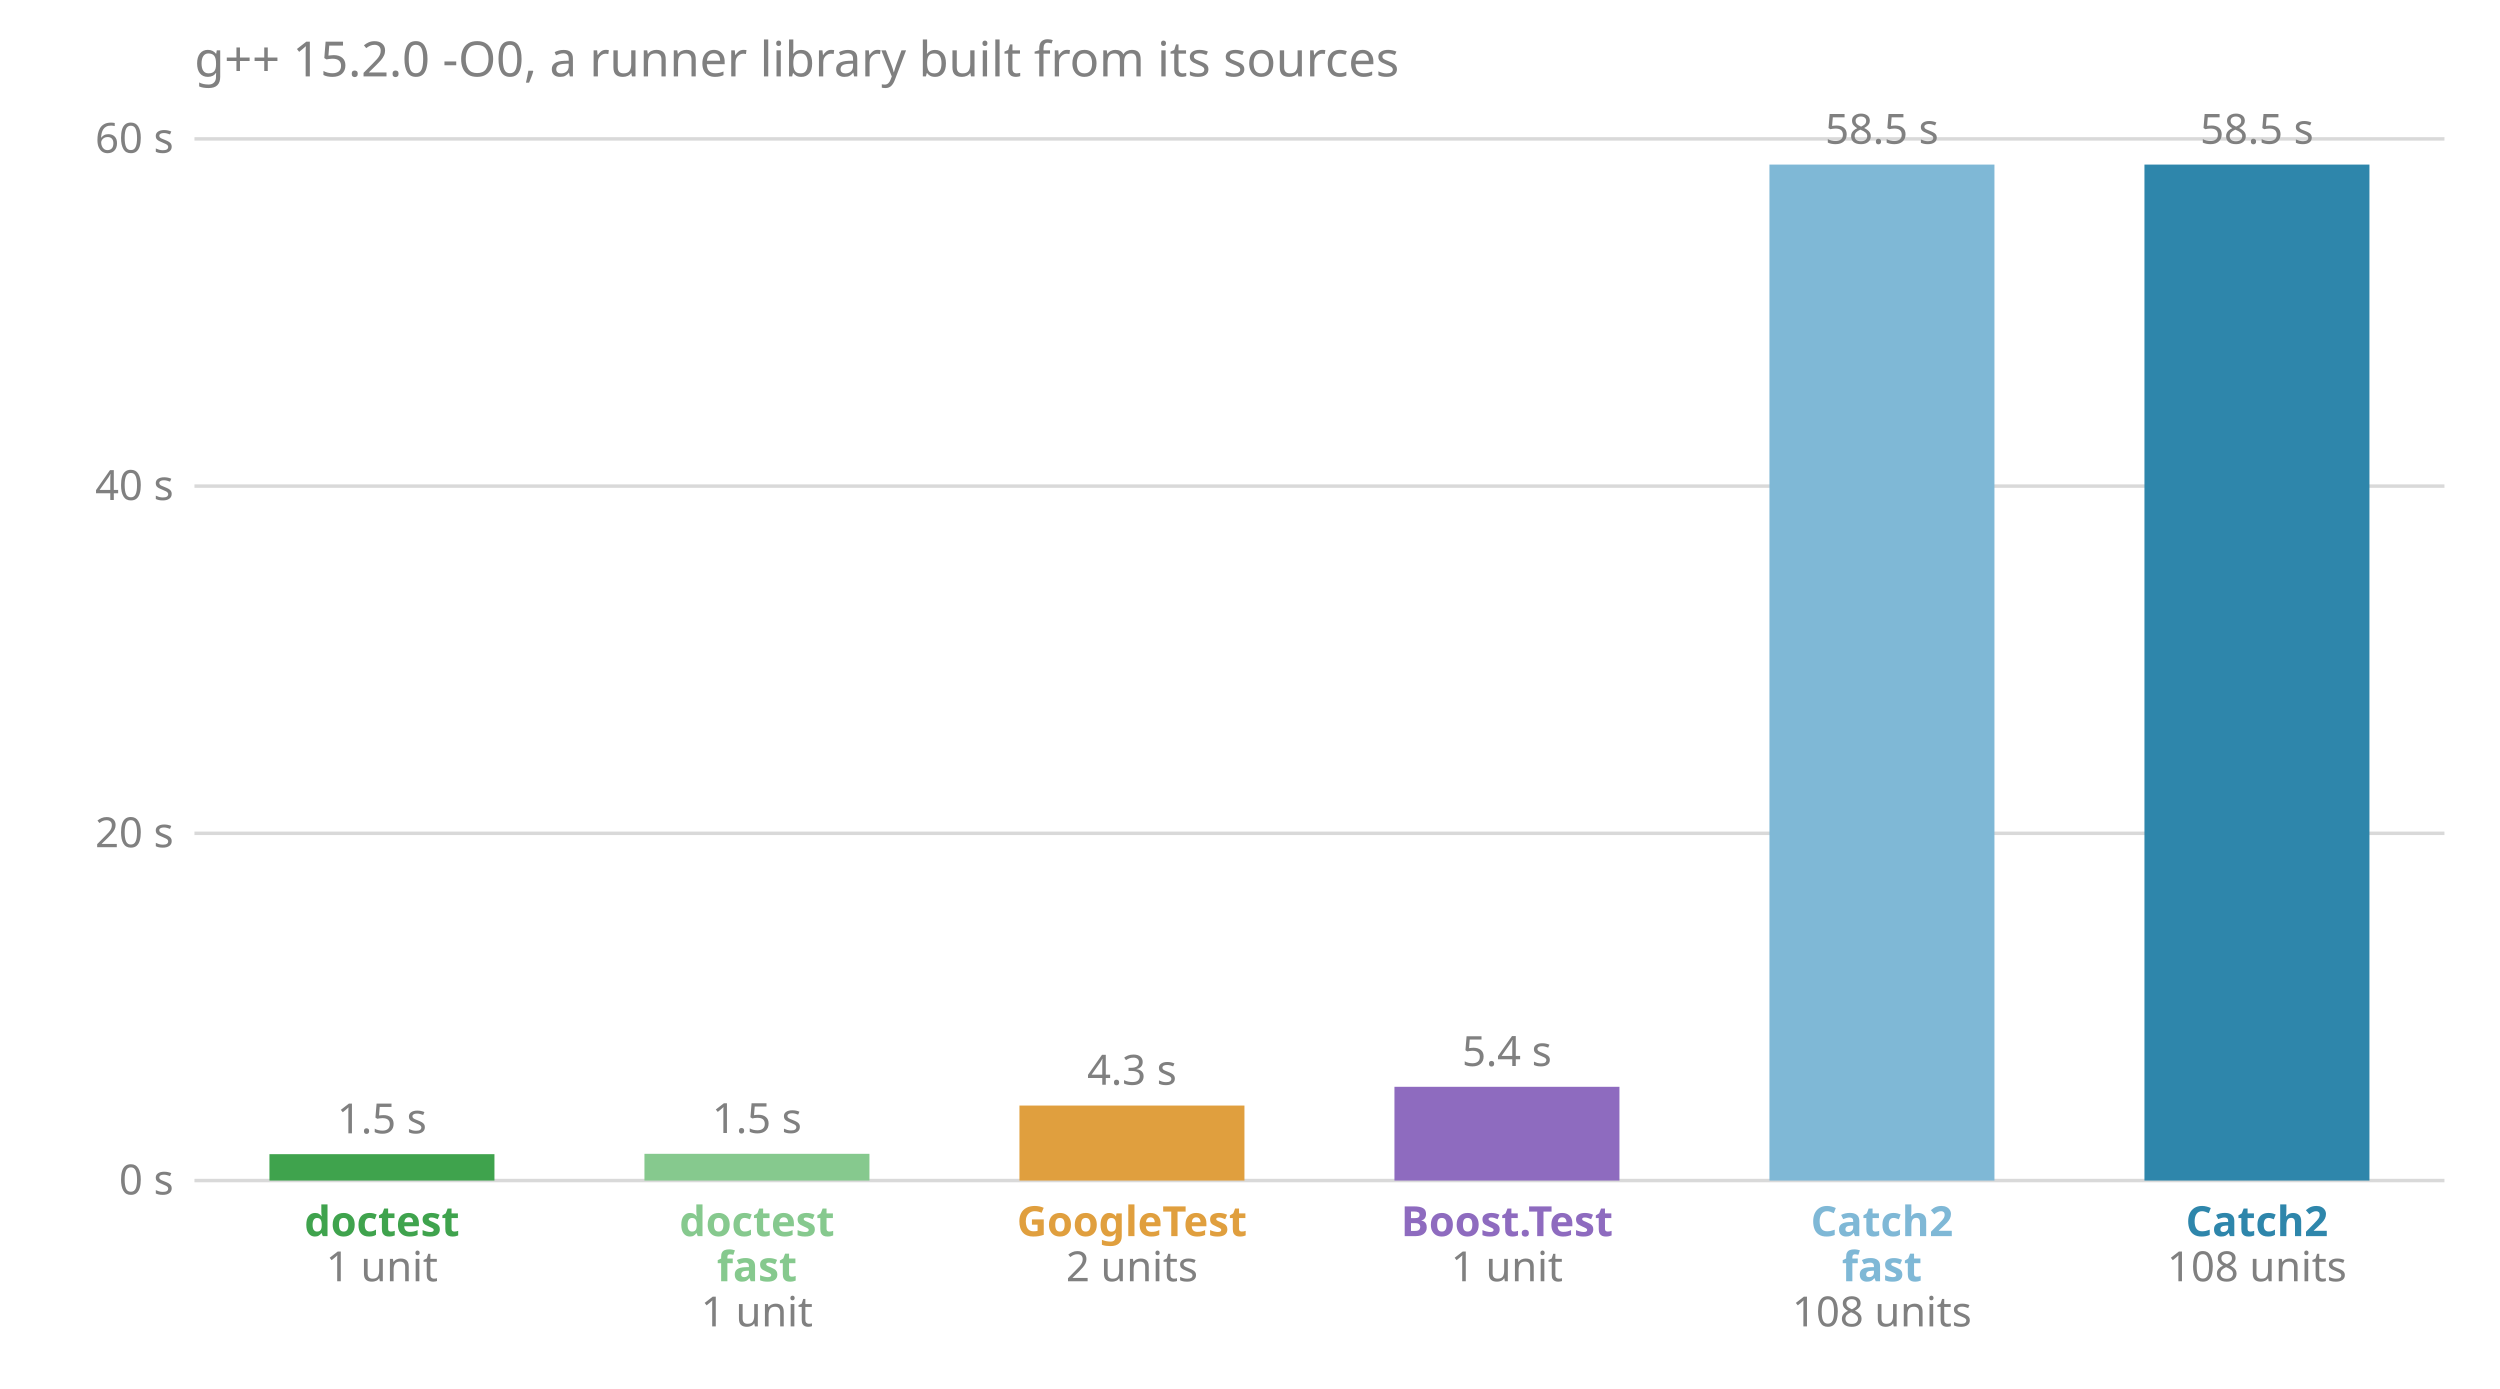
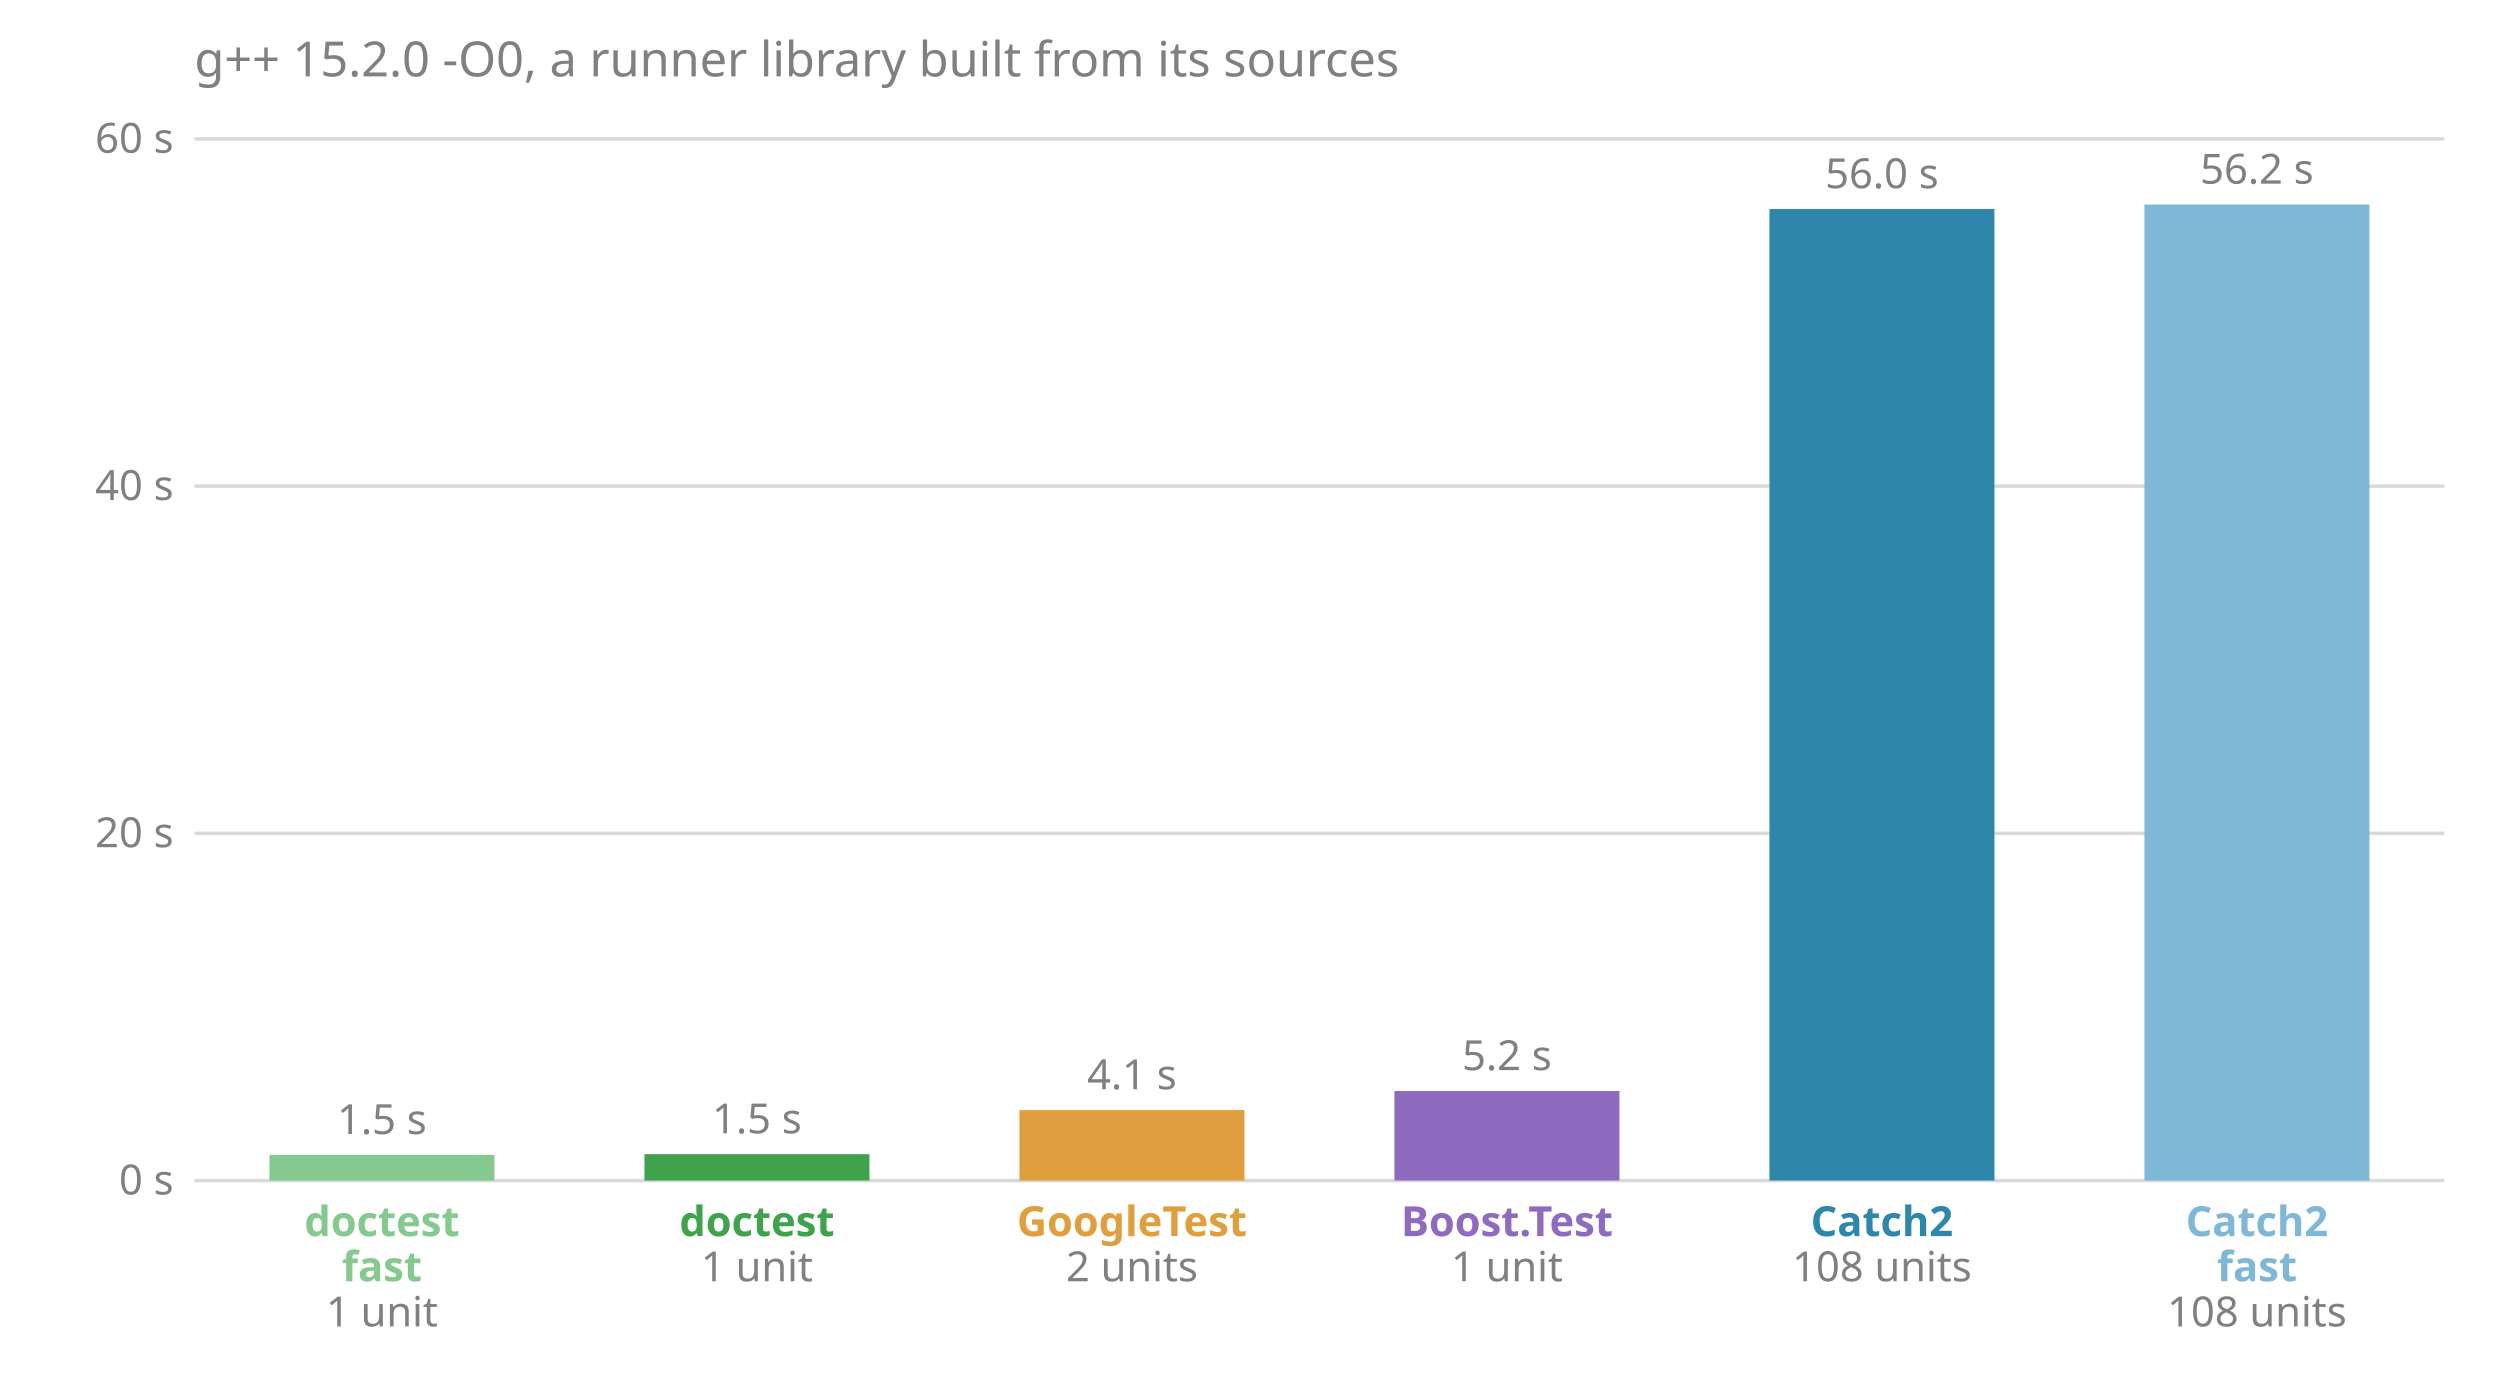
<svg xmlns="http://www.w3.org/2000/svg" viewBox="0 0 720 400" font-family="sans-serif" font-size="12">
  <text x="56.0" y="22.0" fill="#808080" font-size="14">g++ 15.2.0 -O0, a runner library built from its sources</text>
  <line x1="56.0" x2="704.0" y1="340.0" y2="340.0" stroke="#808080" stroke-opacity="0.3" />
  <text x="50.0" y="344.0" fill="#808080" text-anchor="end">0 s</text>
  <line x1="56.0" x2="704.0" y1="240.0" y2="240.0" stroke="#808080" stroke-opacity="0.3" />
  <text x="50.0" y="244.0" fill="#808080" text-anchor="end">20 s</text>
  <line x1="56.0" x2="704.0" y1="140.0" y2="140.0" stroke="#808080" stroke-opacity="0.3" />
  <text x="50.0" y="144.0" fill="#808080" text-anchor="end">40 s</text>
  <line x1="56.0" x2="704.0" y1="40.0" y2="40.0" stroke="#808080" stroke-opacity="0.3" />
  <text x="50.0" y="44.0" fill="#808080" text-anchor="end">60 s</text>
-   <rect x="77.6" y="332.4" width="64.8" height="7.6" fill="#3fa34d" />
-   <text x="110.0" y="326.4" fill="#808080" text-anchor="middle">1.5 s</text>
-   <text x="110.0" y="356.0" fill="#3fa34d" font-weight="bold" text-anchor="middle">doctest</text>
-   <text x="110.0" y="369.0" fill="#808080" text-anchor="middle">1 unit</text>
-   <rect x="185.6" y="332.3" width="64.8" height="7.7" fill="#86c98e" />
-   <text x="218.0" y="326.3" fill="#808080" text-anchor="middle">1.5 s</text>
-   <text x="218.0" y="356.0" fill="#86c98e" font-weight="bold" text-anchor="middle">doctest</text>
-   <text x="218.0" y="369.0" fill="#86c98e" font-weight="bold" text-anchor="middle">fast</text>
-   <text x="218.0" y="382.0" fill="#808080" text-anchor="middle">1 unit</text>
-   <rect x="293.6" y="318.4" width="64.8" height="21.6" fill="#e09f3e" />
-   <text x="326.0" y="312.4" fill="#808080" text-anchor="middle">4.3 s</text>
+   <rect x="77.6" y="332.6" width="64.8" height="7.4" fill="#86c98e" />
+   <text x="110.0" y="326.6" fill="#808080" text-anchor="middle">1.5 s</text>
+   <text x="110.0" y="356.0" fill="#86c98e" font-weight="bold" text-anchor="middle">doctest</text>
+   <text x="110.0" y="369.0" fill="#86c98e" font-weight="bold" text-anchor="middle">fast</text>
+   <text x="110.0" y="382.0" fill="#808080" text-anchor="middle">1 unit</text>
+   <rect x="185.6" y="332.4" width="64.8" height="7.6" fill="#3fa34d" />
+   <text x="218.0" y="326.4" fill="#808080" text-anchor="middle">1.5 s</text>
+   <text x="218.0" y="356.0" fill="#3fa34d" font-weight="bold" text-anchor="middle">doctest</text>
+   <text x="218.0" y="369.0" fill="#808080" text-anchor="middle">1 unit</text>
+   <rect x="293.6" y="319.7" width="64.8" height="20.3" fill="#e09f3e" />
+   <text x="326.0" y="313.7" fill="#808080" text-anchor="middle">4.1 s</text>
  <text x="326.0" y="356.0" fill="#e09f3e" font-weight="bold" text-anchor="middle">GoogleTest</text>
  <text x="326.0" y="369.0" fill="#808080" text-anchor="middle">2 units</text>
-   <rect x="401.6" y="313.0" width="64.8" height="27.0" fill="#8e6bbf" />
-   <text x="434.0" y="307.0" fill="#808080" text-anchor="middle">5.4 s</text>
+   <rect x="401.6" y="314.2" width="64.8" height="25.8" fill="#8e6bbf" />
+   <text x="434.0" y="308.2" fill="#808080" text-anchor="middle">5.2 s</text>
  <text x="434.0" y="356.0" fill="#8e6bbf" font-weight="bold" text-anchor="middle">Boost.Test</text>
  <text x="434.0" y="369.0" fill="#808080" text-anchor="middle">1 unit</text>
-   <rect x="509.6" y="47.4" width="64.8" height="292.6" fill="#7fb8d6" />
-   <text x="542.0" y="41.4" fill="#808080" text-anchor="middle">58.5 s</text>
-   <text x="542.0" y="356.0" fill="#7fb8d6" font-weight="bold" text-anchor="middle">Catch2</text>
-   <text x="542.0" y="369.0" fill="#7fb8d6" font-weight="bold" text-anchor="middle">fast</text>
-   <text x="542.0" y="382.0" fill="#808080" text-anchor="middle">108 units</text>
-   <rect x="617.6" y="47.4" width="64.8" height="292.6" fill="#2e86ab" />
-   <text x="650.0" y="41.4" fill="#808080" text-anchor="middle">58.5 s</text>
-   <text x="650.0" y="356.0" fill="#2e86ab" font-weight="bold" text-anchor="middle">Catch2</text>
-   <text x="650.0" y="369.0" fill="#808080" text-anchor="middle">108 units</text>
+   <rect x="509.6" y="60.2" width="64.8" height="279.8" fill="#2e86ab" />
+   <text x="542.0" y="54.2" fill="#808080" text-anchor="middle">56.0 s</text>
+   <text x="542.0" y="356.0" fill="#2e86ab" font-weight="bold" text-anchor="middle">Catch2</text>
+   <text x="542.0" y="369.0" fill="#808080" text-anchor="middle">108 units</text>
+   <rect x="617.6" y="58.9" width="64.8" height="281.1" fill="#7fb8d6" />
+   <text x="650.0" y="52.9" fill="#808080" text-anchor="middle">56.2 s</text>
+   <text x="650.0" y="356.0" fill="#7fb8d6" font-weight="bold" text-anchor="middle">Catch2</text>
+   <text x="650.0" y="369.0" fill="#7fb8d6" font-weight="bold" text-anchor="middle">fast</text>
+   <text x="650.0" y="382.0" fill="#808080" text-anchor="middle">108 units</text>
</svg>
